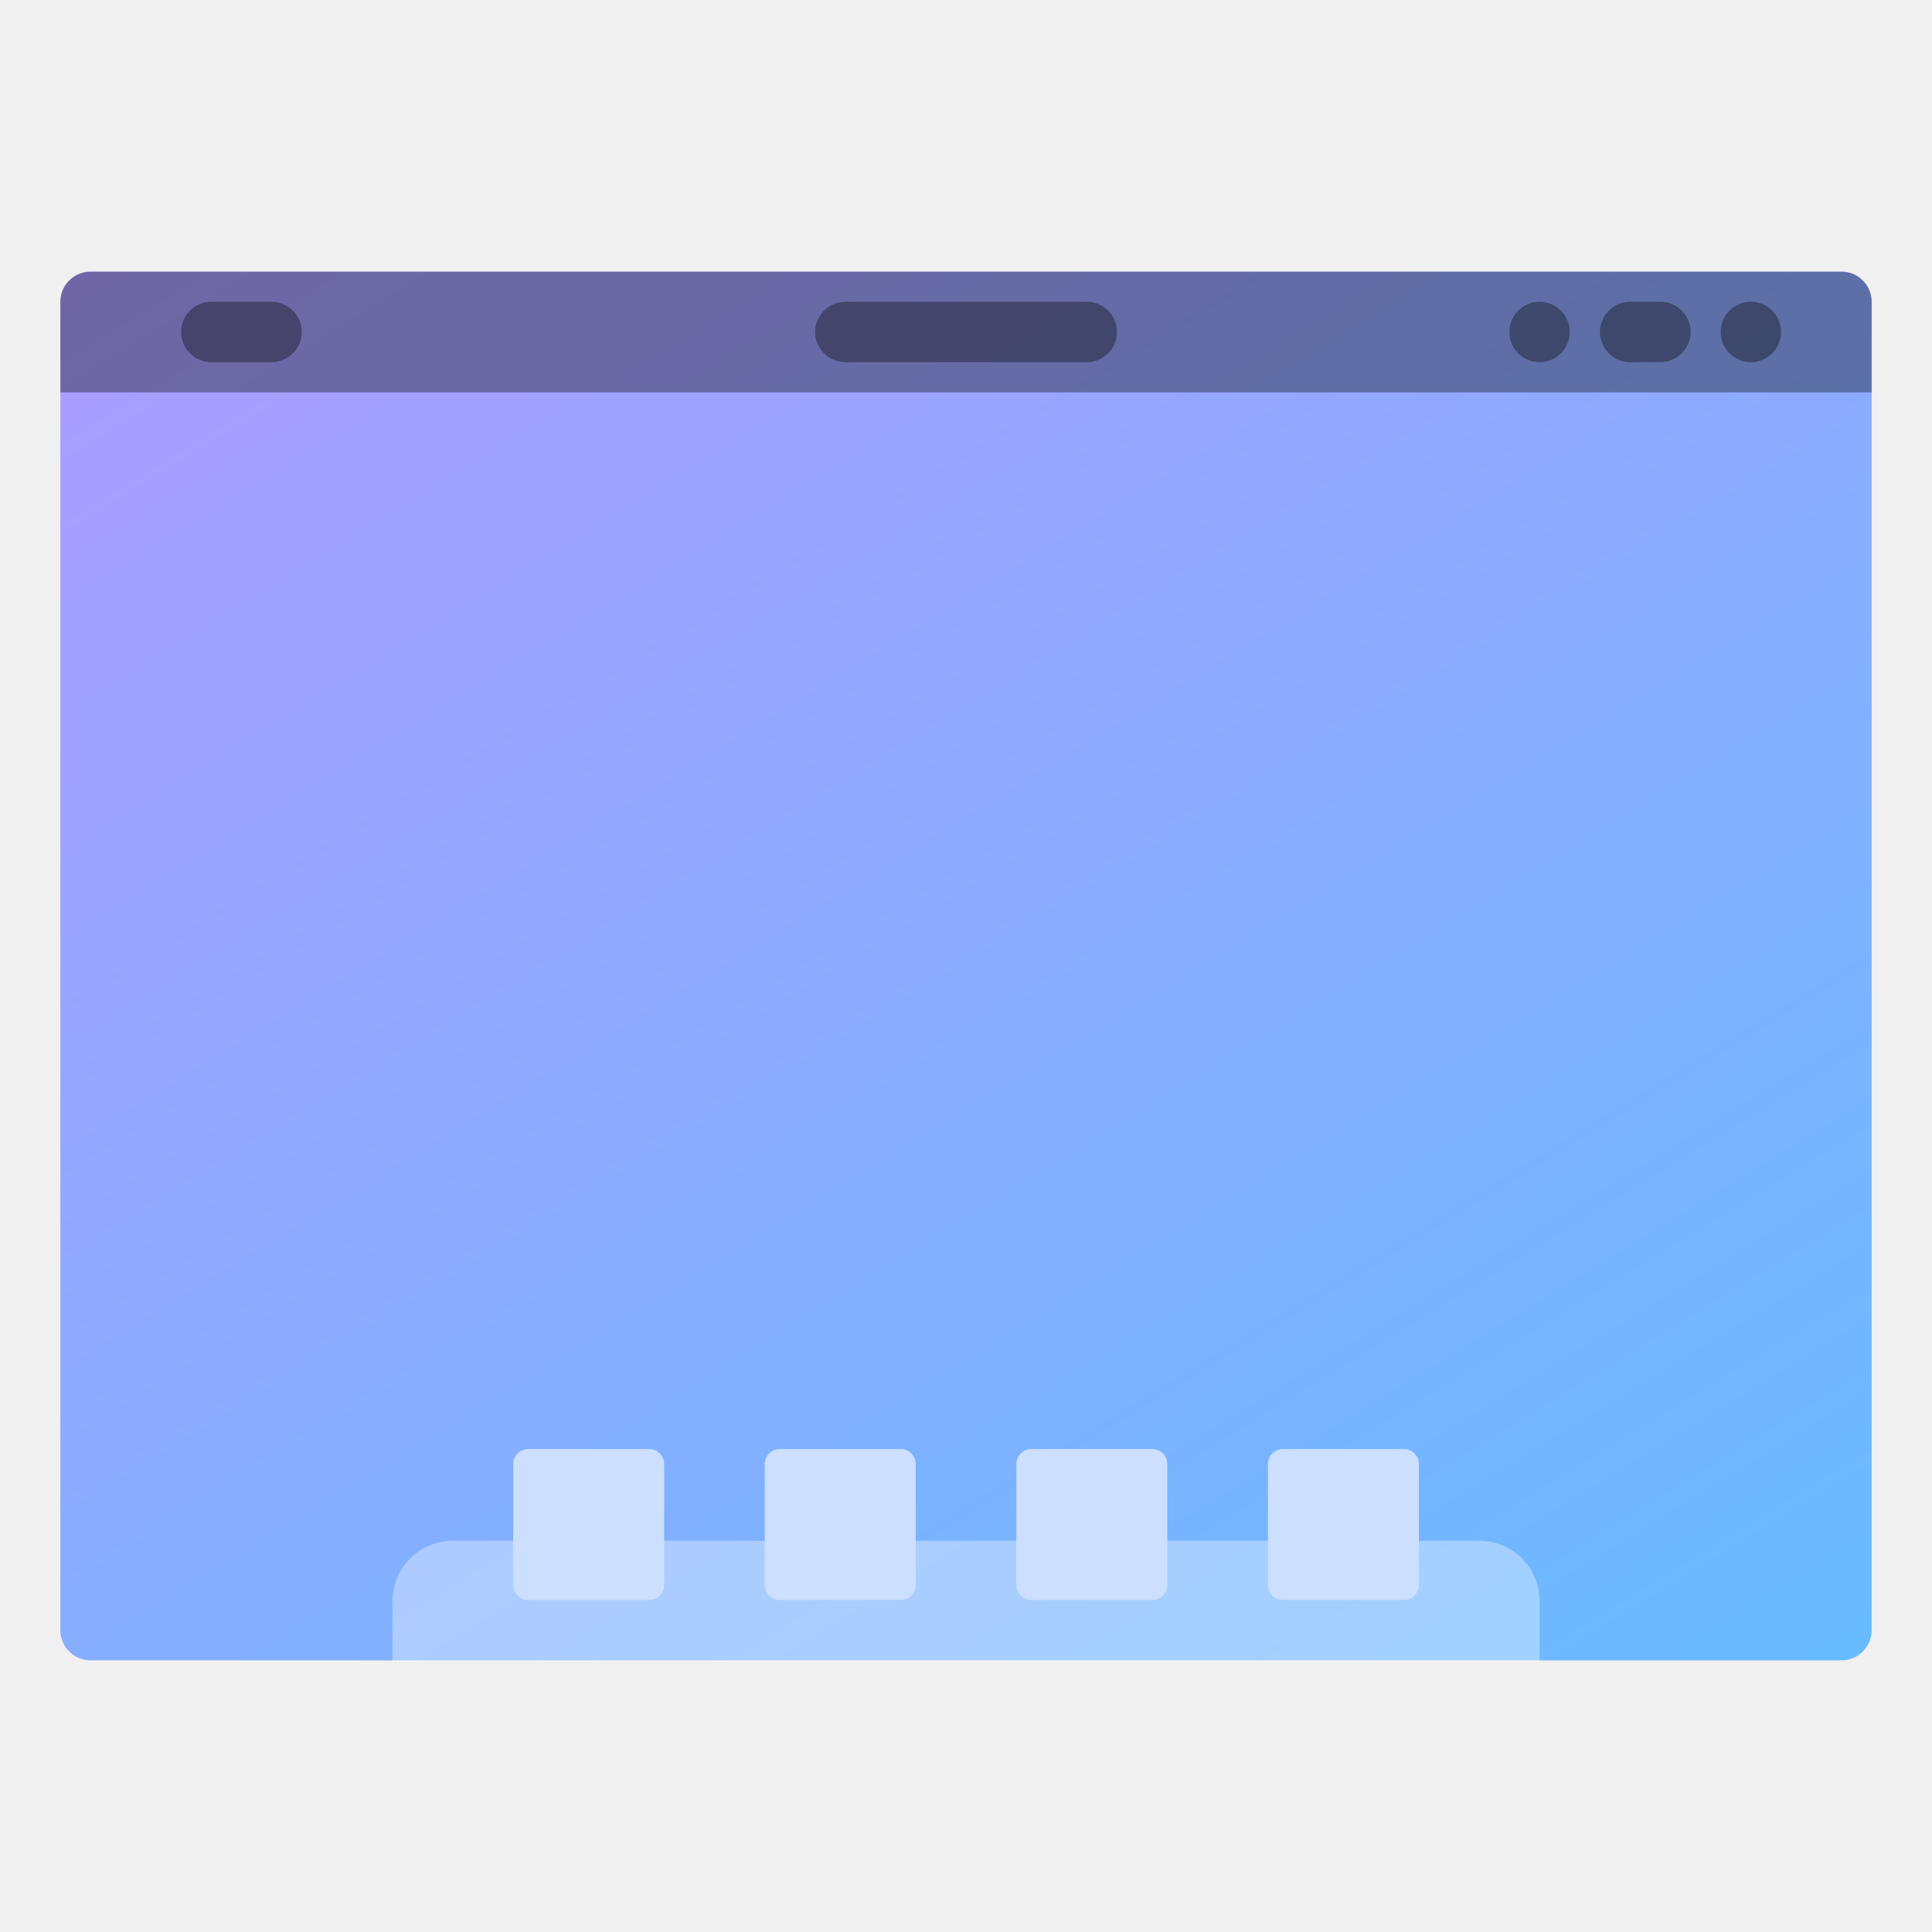
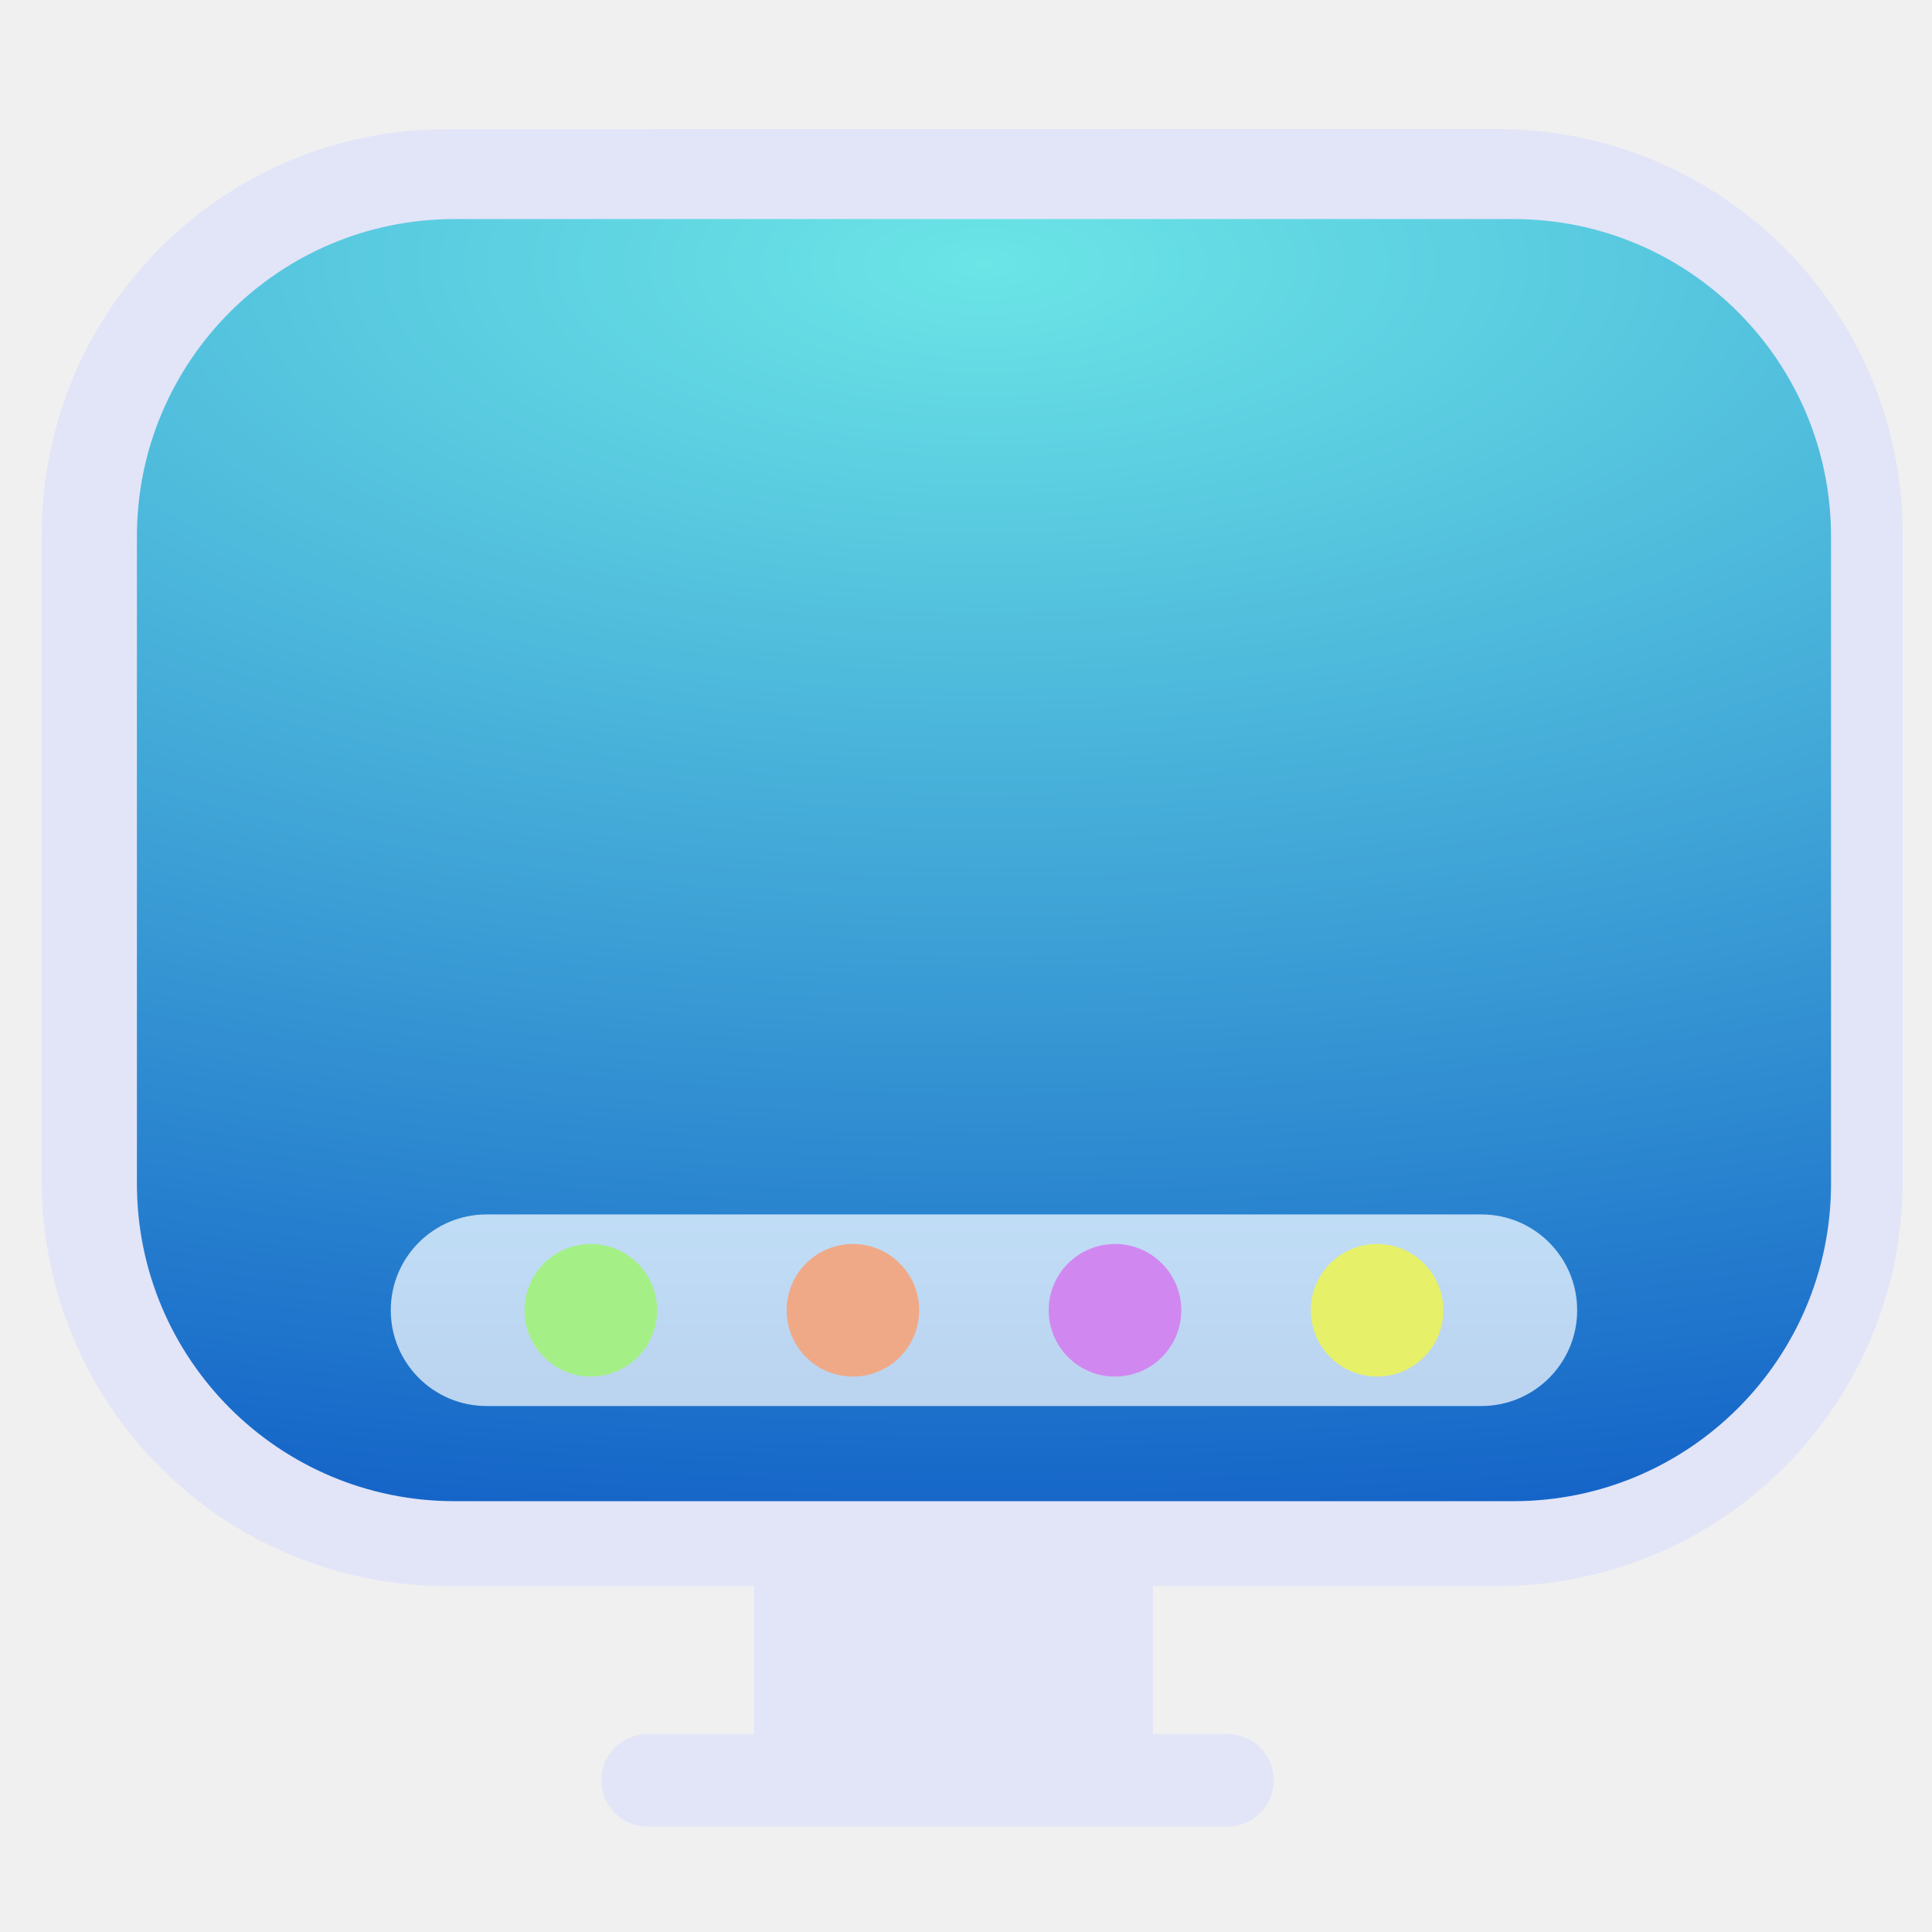
- <svg xmlns="http://www.w3.org/2000/svg" width="64" height="64" version="1.1" viewBox="0 0 16.933 16.933">
-   <defs>
-     <linearGradient id="a" x1="13.229" x2="2.117" y1="297" y2="280.07" gradientTransform="matrix(1.0714 0 0 1 -.605 -280.07)" gradientUnits="userSpaceOnUse">
-       <stop stop-color="#66bcff" offset="0" />
-       <stop stop-color="#b29aff" offset="1" />
+ <svg xmlns="http://www.w3.org/2000/svg" xmlns:xlink="http://www.w3.org/1999/xlink" width="64" height="64" version="1.1" viewBox="0 0 16.933 16.933" id="svg14">
+   <defs id="defs18">
+     <linearGradient id="linearGradient887">
+       <stop style="stop-color:#bbd4f0;stop-opacity:1" offset="0" id="stop883" />
+       <stop style="stop-color:#c0ddf6;stop-opacity:1" offset="1" id="stop885" />
    </linearGradient>
+     <linearGradient id="linearGradient1364">
+       <stop style="stop-color:#6be5e6;stop-opacity:1" offset="0" id="stop1360" />
+       <stop style="stop-color:#0a55c4;stop-opacity:1" offset="1" id="stop1362" />
+     </linearGradient>
+     <radialGradient xlink:href="#linearGradient1364" id="radialGradient879" cx="8.624" cy="0.639" fx="8.624" fy="0.639" r="7.424" gradientTransform="matrix(3.923443,0,0,1.667171,-25.21112,1.251817)" gradientUnits="userSpaceOnUse" />
+     <linearGradient xlink:href="#linearGradient887" id="linearGradient889" x1="8.913" y1="12.195" x2="8.913" y2="10.663" gradientUnits="userSpaceOnUse" />
  </defs>
-   <path d="m0.794 2.381h15.346c0.146 0 0.264 0.118 0.264 0.264v11.642a0.264 0.264 0 0 1-0.264 0.265h-15.346a0.264 0.264 0 0 1-0.265-0.265v-11.642c0-0.146 0.118-0.264 0.265-0.264z" fill="url(#a)" style="paint-order:stroke markers fill" />
-   <path d="m3.969 13.504c-0.293 0-0.529 0.236-0.529 0.529v0.532h10.054v-0.532c0-0.293-0.236-0.529-0.529-0.529z" fill="#fff" opacity=".35" style="paint-order:stroke markers fill" />
-   <rect x="1.587" y="2.645" width="1.058" height=".529" ry=".265" opacity=".35" style="paint-order:stroke markers fill" />
-   <rect x="7.144" y="2.645" width="2.646" height=".529" ry=".265" opacity=".35" style="paint-order:stroke markers fill" />
-   <rect x="15.081" y="2.645" width=".529" height=".529" ry=".265" opacity=".35" style="paint-order:stroke markers fill" />
-   <rect x="14.023" y="2.645" width=".794" height=".529" ry=".265" opacity=".35" style="paint-order:stroke markers fill" />
-   <rect x="13.229" y="2.645" width=".529" height=".529" ry=".265" opacity=".35" style="paint-order:stroke markers fill" />
-   <g fill="#ccdfff">
-     <rect x="4.498" y="12.7" width="1.323" height="1.323" ry=".132" style="paint-order:stroke markers fill" />
-     <rect x="6.703" y="12.7" width="1.323" height="1.323" ry=".132" style="paint-order:stroke markers fill" />
-     <rect x="8.908" y="12.7" width="1.323" height="1.323" ry=".132" style="paint-order:stroke markers fill" />
-     <rect x="11.113" y="12.7" width="1.323" height="1.323" ry=".132" style="paint-order:stroke markers fill" />
+   <path id="rect1351" style="fill:#e2e4f8;fill-opacity:1;stroke:none;stroke-width:0.602;stroke-linecap:square;stroke-linejoin:round;stroke-miterlimit:4;stroke-dasharray:none;stroke-opacity:1" d="m 3.922,1.132 c -1.97,0 -3.556,1.586 -3.556,3.557 v 5.655 c 0,1.97 1.586,3.557 3.556,3.557 h 2.687 v 1.297 H 5.677 c -0.225,0 -0.406,0.181 -0.406,0.405 0,0.225 0.181,0.406 0.406,0.406 h 5.08 c 0.225,0 0.406,-0.181 0.406,-0.406 0,-0.225 -0.181,-0.405 -0.406,-0.405 h -0.652 v -1.297 h 3.014 c 1.97,0 3.557,-1.586 3.557,-3.557 V 4.688 c 0,-1.97 -1.586,-3.557 -3.557,-3.557 z" />
+   <rect style="fill:url(#radialGradient879);fill-opacity:1;stroke:none;stroke-width:0.602;stroke-linecap:square;stroke-linejoin:round;stroke-miterlimit:4;stroke-dasharray:none;stroke-opacity:1" id="rect1358" width="14.848" height="11.237" x="1.2" y="1.92" rx="2.783" ry="2.783" />
+   <rect style="fill:url(#linearGradient889);fill-opacity:1;stroke-width:0.185;stroke-linecap:round;stroke-linejoin:round;stroke-opacity:0.992" id="rect881" width="10.398" height="1.679" x="3.425" y="10.644" rx="0.839" ry="0.839" />
+   <g id="g903" transform="translate(0.3543062,0.04393315)">
+     <circle style="fill:#a4f087;fill-opacity:1;stroke-width:0.185;stroke-linecap:round;stroke-linejoin:round;stroke-opacity:0.992" id="path891" cx="4.824" cy="11.44" r="0.581" />
+     <circle style="fill:#f0a987;fill-opacity:1;stroke-width:0.185;stroke-linecap:round;stroke-linejoin:round;stroke-opacity:0.992" id="circle893" cx="7.121" cy="11.44" r="0.581" />
+     <circle style="fill:#d187f0;fill-opacity:1;stroke-width:0.185;stroke-linecap:round;stroke-linejoin:round;stroke-opacity:0.992" id="circle895" cx="9.418" cy="11.44" r="0.581" />
+     <circle style="fill:#e6f069;fill-opacity:1;stroke-width:0.185;stroke-linecap:round;stroke-linejoin:round;stroke-opacity:0.992" id="circle897" cx="11.715" cy="11.44" r="0.581" />
  </g>
-   <path d="m0.794 2.381a0.264 0.264 0 0 0-0.265 0.265v0.793h15.875v-0.793a0.264 0.264 0 0 0-0.264-0.265z" opacity=".35" style="paint-order:stroke markers fill" />
</svg>
